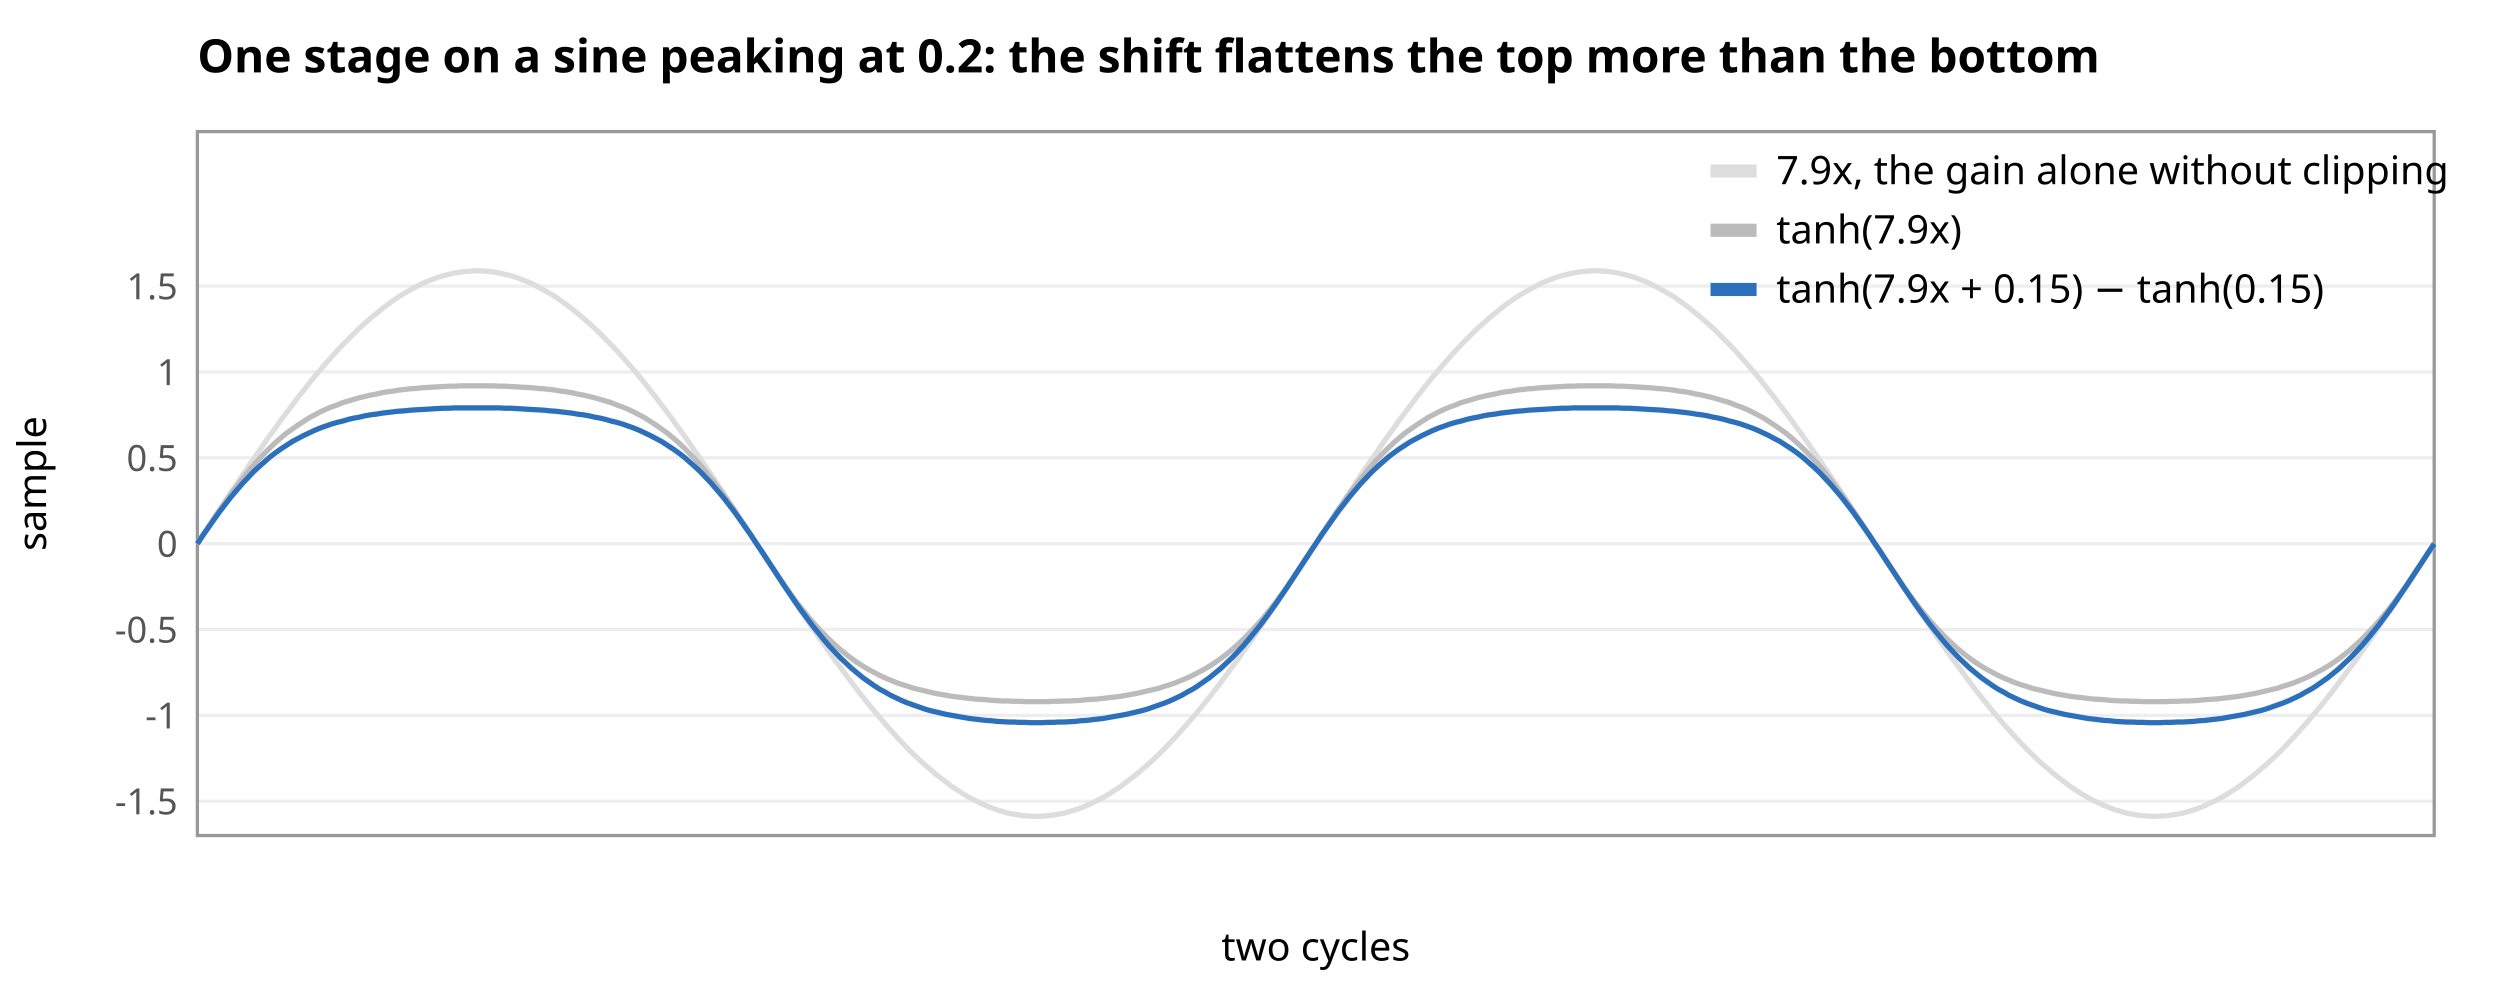
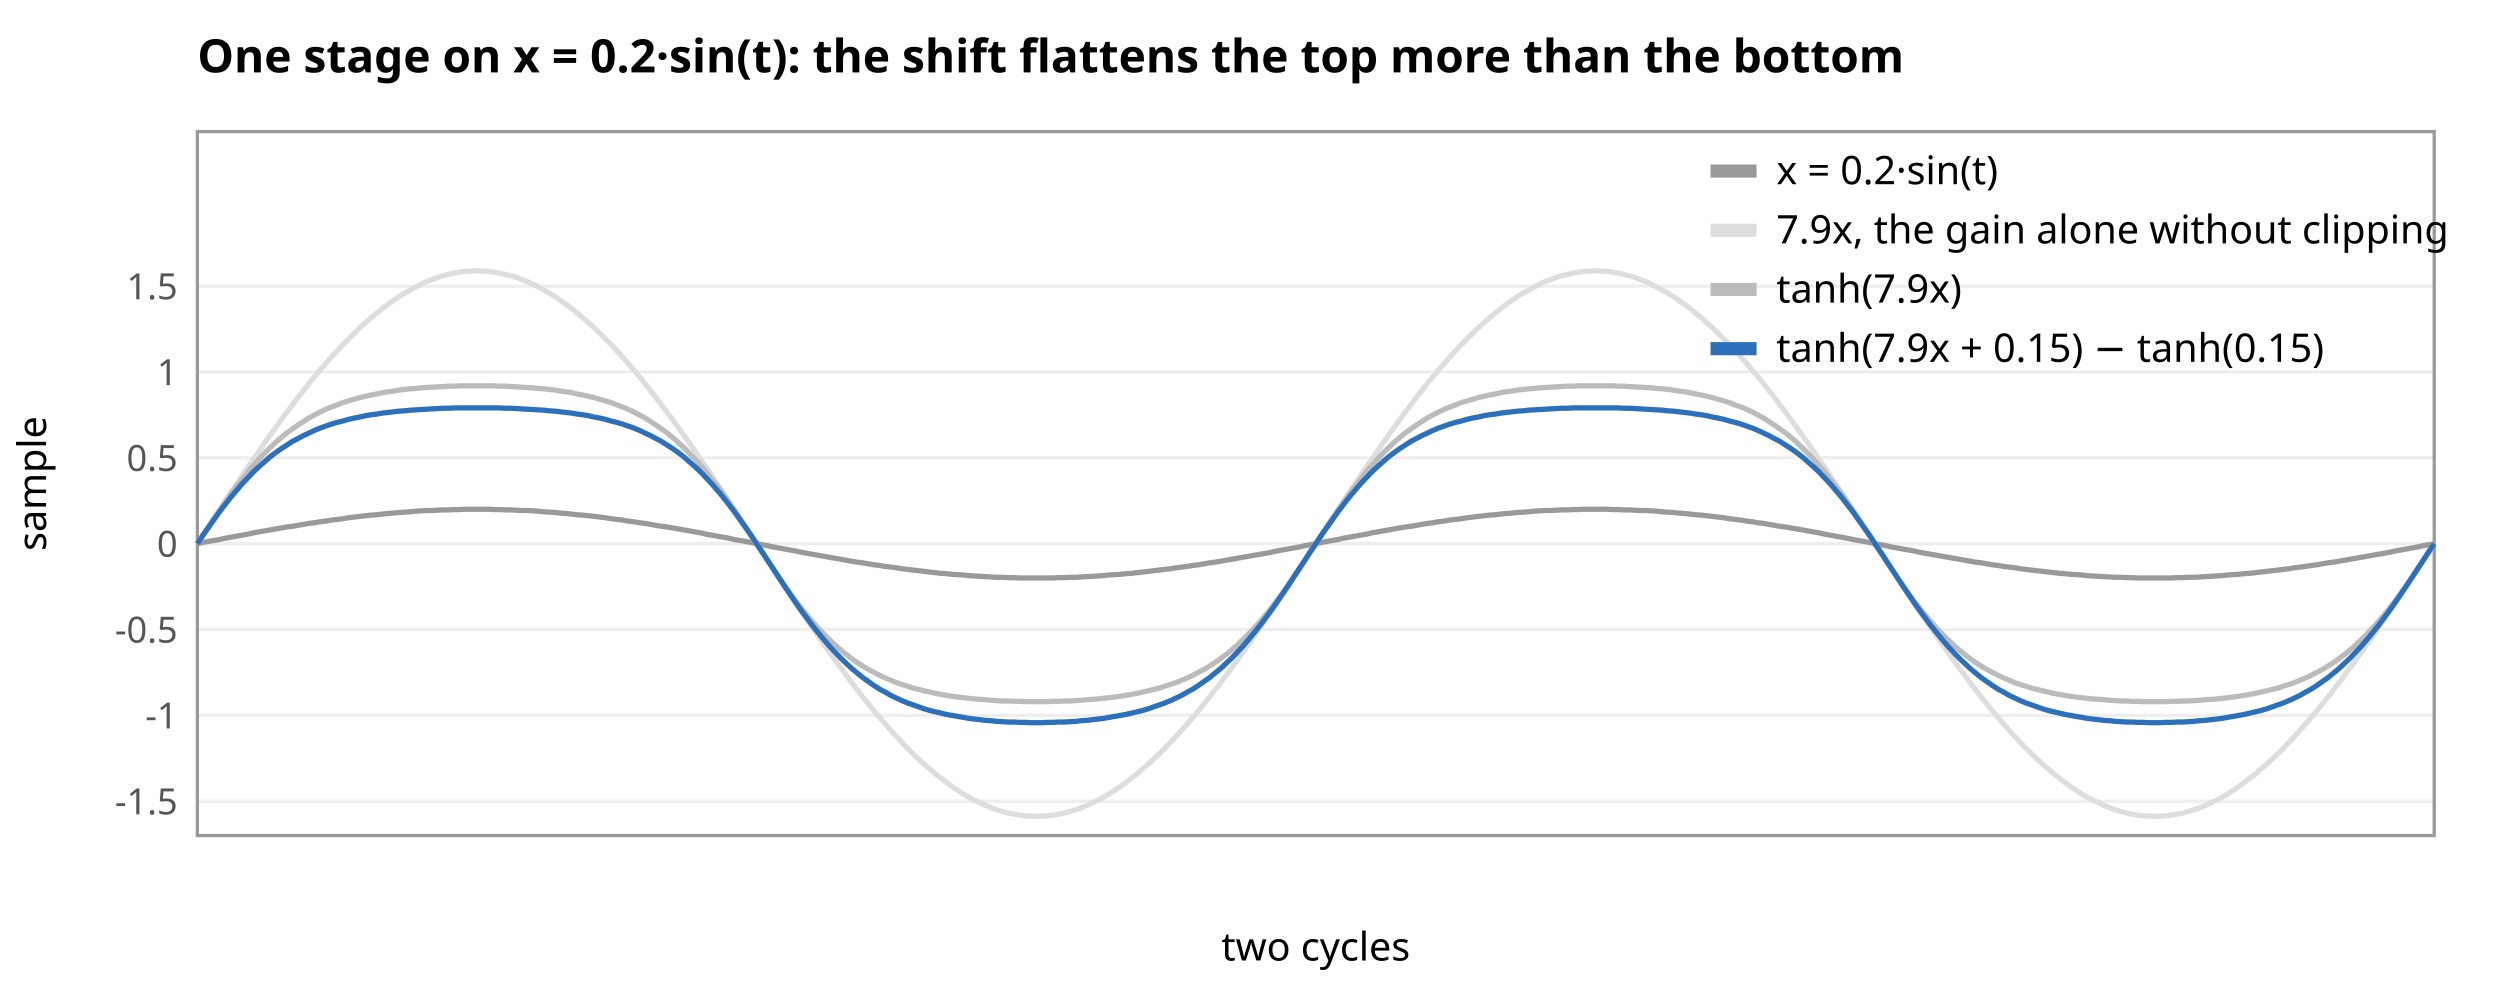
<svg xmlns="http://www.w3.org/2000/svg" width="760" height="300" viewBox="0 0 760 300" font-family="sans-serif">
  <rect width="100%" height="100%" fill="white" />
-   <text x="60" y="22" font-size="14" font-weight="bold">One stage on a sine peaking at 0.2: the shift flattens the top more than the bottom</text>
+   <text x="60" y="22" font-size="14" font-weight="bold">One stage on x = 0.2·sin(t): the shift flattens the top more than the bottom</text>
  <line x1="60" x2="740" y1="243.561" y2="243.561" stroke="#eee" />
  <text x="54" y="247.561" font-size="11" text-anchor="end" fill="#555">-1.5</text>
  <line x1="60" x2="740" y1="217.463" y2="217.463" stroke="#eee" />
  <text x="54" y="221.463" font-size="11" text-anchor="end" fill="#555">-1</text>
  <line x1="60" x2="740" y1="191.366" y2="191.366" stroke="#eee" />
  <text x="54" y="195.366" font-size="11" text-anchor="end" fill="#555">-0.5</text>
  <line x1="60" x2="740" y1="165.268" y2="165.268" stroke="#eee" />
  <text x="54" y="169.268" font-size="11" text-anchor="end" fill="#555">0</text>
  <line x1="60" x2="740" y1="139.171" y2="139.171" stroke="#eee" />
  <text x="54" y="143.171" font-size="11" text-anchor="end" fill="#555">0.5</text>
  <line x1="60" x2="740" y1="113.073" y2="113.073" stroke="#eee" />
  <text x="54" y="117.073" font-size="11" text-anchor="end" fill="#555">1</text>
  <line x1="60" x2="740" y1="86.976" y2="86.976" stroke="#eee" />
  <text x="54" y="90.976" font-size="11" text-anchor="end" fill="#555">1.5</text>
  <rect x="60" y="40" width="680" height="214" fill="none" stroke="#999" />
  <text x="400" y="292" font-size="12" text-anchor="middle">two cycles</text>
  <text x="14" y="147" font-size="12" text-anchor="middle" transform="rotate(-90 14 147)">sample</text>
+   <polyline points="60.0,165.3 61.7,164.9 63.4,164.6 65.1,164.3 66.8,164.0 68.5,163.6 70.2,163.3 71.9,163.0 73.6,162.7 75.3,162.4 77.0,162.0 78.7,161.7 80.4,161.4 82.1,161.1 83.8,160.8 85.5,160.5 87.2,160.2 88.9,160.0 90.6,159.7 92.3,159.4 94.0,159.1 95.7,158.9 97.4,158.6 99.1,158.4 100.8,158.1 102.5,157.9 104.2,157.7 105.9,157.4 107.6,157.2 109.3,157.0 111.0,156.8 112.7,156.6 114.4,156.5 116.1,156.3 117.8,156.1 119.5,156.0 121.2,155.8 122.9,155.7 124.6,155.6 126.3,155.4 128.0,155.3 129.7,155.2 131.4,155.2 133.1,155.1 134.8,155.0 136.5,155.0 138.2,154.9 139.9,154.9 141.6,154.8 143.3,154.8 145.0,154.8 146.7,154.8 148.4,154.8 150.1,154.9 151.8,154.9 153.5,155.0 155.2,155.0 156.9,155.1 158.6,155.2 160.3,155.2 162.0,155.3 163.7,155.4 165.4,155.6 167.1,155.7 168.8,155.8 170.5,156.0 172.2,156.1 173.9,156.3 175.6,156.5 177.3,156.6 179.0,156.8 180.7,157.0 182.4,157.2 184.1,157.4 185.8,157.7 187.5,157.9 189.2,158.1 190.9,158.4 192.6,158.6 194.3,158.9 196.0,159.1 197.7,159.4 199.4,159.7 201.1,160.0 202.8,160.2 204.5,160.5 206.2,160.8 207.9,161.1 209.6,161.4 211.3,161.7 213.0,162.0 214.7,162.4 216.4,162.7 218.1,163.0 219.8,163.3 221.5,163.6 223.2,164.0 224.9,164.3 226.6,164.6 228.3,164.9 230.0,165.3 231.7,165.6 233.4,165.9 235.1,166.3 236.8,166.6 238.5,166.9 240.2,167.2 241.9,167.5 243.6,167.9 245.3,168.2 247.0,168.5 248.7,168.8 250.4,169.1 252.1,169.4 253.8,169.7 255.5,170.0 257.2,170.3 258.9,170.6 260.6,170.9 262.3,171.1 264.0,171.4 265.7,171.7 267.4,171.9 269.1,172.2 270.8,172.4 272.5,172.6 274.2,172.9 275.9,173.1 277.6,173.3 279.3,173.5 281.0,173.7 282.7,173.9 284.4,174.1 286.1,174.3 287.8,174.4 289.5,174.6 291.2,174.7 292.9,174.8 294.6,175.0 296.3,175.1 298.0,175.2 299.7,175.3 301.4,175.4 303.1,175.5 304.8,175.5 306.5,175.6 308.2,175.6 309.9,175.7 311.6,175.7 313.3,175.7 315.0,175.7 316.7,175.7 318.4,175.7 320.1,175.7 321.8,175.6 323.5,175.6 325.2,175.5 326.9,175.5 328.6,175.4 330.3,175.3 332.0,175.2 333.7,175.1 335.4,175.0 337.1,174.8 338.8,174.7 340.5,174.6 342.2,174.4 343.9,174.3 345.6,174.1 347.3,173.9 349.0,173.7 350.7,173.5 352.4,173.3 354.1,173.1 355.8,172.9 357.5,172.6 359.2,172.4 360.9,172.2 362.6,171.9 364.3,171.7 366.0,171.4 367.7,171.1 369.4,170.9 371.1,170.6 372.8,170.3 374.5,170.0 376.2,169.7 377.9,169.4 379.6,169.1 381.3,168.8 383.0,168.5 384.7,168.2 386.4,167.9 388.1,167.5 389.8,167.2 391.5,166.9 393.2,166.6 394.9,166.3 396.6,165.9 398.3,165.6 400.0,165.3 401.7,164.9 403.4,164.6 405.1,164.3 406.8,164.0 408.5,163.6 410.2,163.3 411.9,163.0 413.6,162.7 415.3,162.4 417.0,162.0 418.7,161.7 420.4,161.4 422.1,161.1 423.8,160.8 425.5,160.5 427.2,160.2 428.9,160.0 430.6,159.7 432.3,159.4 434.0,159.1 435.7,158.9 437.4,158.6 439.1,158.4 440.8,158.1 442.5,157.9 444.2,157.7 445.9,157.4 447.6,157.2 449.3,157.0 451.0,156.8 452.7,156.6 454.4,156.5 456.1,156.3 457.8,156.1 459.5,156.0 461.2,155.8 462.9,155.7 464.6,155.6 466.3,155.4 468.0,155.3 469.7,155.2 471.4,155.2 473.1,155.1 474.8,155.0 476.5,155.0 478.2,154.9 479.9,154.9 481.6,154.8 483.3,154.8 485.0,154.8 486.7,154.8 488.4,154.8 490.1,154.9 491.8,154.9 493.5,155.0 495.2,155.0 496.9,155.1 498.6,155.2 500.3,155.2 502.0,155.3 503.7,155.4 505.4,155.6 507.1,155.7 508.8,155.8 510.5,156.0 512.2,156.1 513.9,156.3 515.6,156.5 517.3,156.6 519.0,156.8 520.7,157.0 522.4,157.2 524.1,157.4 525.8,157.7 527.5,157.9 529.2,158.1 530.9,158.4 532.6,158.6 534.3,158.9 536.0,159.1 537.7,159.4 539.4,159.7 541.1,160.0 542.8,160.2 544.5,160.5 546.2,160.8 547.9,161.1 549.6,161.4 551.3,161.7 553.0,162.0 554.7,162.4 556.4,162.7 558.1,163.0 559.8,163.3 561.5,163.6 563.2,164.0 564.9,164.3 566.6,164.6 568.3,164.9 570.0,165.3 571.7,165.6 573.4,165.9 575.1,166.3 576.8,166.6 578.5,166.9 580.2,167.2 581.9,167.5 583.6,167.9 585.3,168.2 587.0,168.5 588.7,168.8 590.4,169.1 592.1,169.4 593.8,169.7 595.5,170.0 597.2,170.3 598.9,170.6 600.6,170.9 602.3,171.1 604.0,171.4 605.7,171.7 607.4,171.9 609.1,172.2 610.8,172.4 612.5,172.6 614.2,172.9 615.9,173.1 617.6,173.3 619.3,173.5 621.0,173.7 622.7,173.9 624.4,174.1 626.1,174.3 627.8,174.4 629.5,174.6 631.2,174.7 632.9,174.8 634.6,175.0 636.3,175.1 638.0,175.2 639.7,175.3 641.4,175.4 643.1,175.5 644.8,175.5 646.5,175.6 648.2,175.6 649.9,175.7 651.6,175.7 653.3,175.7 655.0,175.7 656.7,175.7 658.4,175.7 660.1,175.7 661.8,175.6 663.5,175.6 665.2,175.5 666.9,175.5 668.6,175.4 670.3,175.3 672.0,175.2 673.7,175.1 675.4,175.0 677.1,174.8 678.8,174.7 680.5,174.6 682.2,174.4 683.9,174.3 685.6,174.1 687.3,173.9 689.0,173.7 690.7,173.5 692.4,173.3 694.1,173.1 695.8,172.9 697.5,172.6 699.2,172.4 700.9,172.2 702.6,171.9 704.3,171.7 706.0,171.4 707.7,171.1 709.4,170.9 711.1,170.6 712.8,170.3 714.5,170.0 716.2,169.7 717.9,169.4 719.6,169.1 721.3,168.8 723.0,168.5 724.7,168.2 726.4,167.9 728.1,167.5 729.8,167.2 731.5,166.9 733.2,166.6 734.9,166.3 736.6,165.9 738.3,165.6 740.0,165.3" fill="none" stroke="#999" stroke-width="1.6" />
+   <rect x="520" y="50" width="14" height="4" fill="#999" />
+   <text x="540" y="56" font-size="12">x = 0.2·sin(t)</text>
  <polyline points="60.0,165.3 61.7,162.7 63.4,160.1 65.1,157.5 66.8,154.9 68.5,152.3 70.2,149.7 71.9,147.2 73.6,144.6 75.3,142.1 77.0,139.6 78.7,137.2 80.4,134.7 82.1,132.3 83.8,130.0 85.5,127.6 87.2,125.3 88.9,123.1 90.6,120.8 92.3,118.7 94.0,116.5 95.7,114.4 97.4,112.4 99.1,110.4 100.8,108.5 102.5,106.6 104.2,104.8 105.9,103.1 107.6,101.4 109.3,99.7 111.0,98.2 112.7,96.7 114.4,95.3 116.1,93.9 117.8,92.6 119.5,91.4 121.2,90.2 122.9,89.2 124.6,88.2 126.3,87.3 128.0,86.4 129.7,85.6 131.4,85.0 133.1,84.3 134.8,83.8 136.5,83.4 138.2,83.0 139.9,82.7 141.6,82.5 143.3,82.4 145.0,82.3 146.7,82.4 148.4,82.5 150.1,82.7 151.8,83.0 153.5,83.4 155.2,83.8 156.9,84.3 158.6,85.0 160.3,85.6 162.0,86.4 163.7,87.3 165.4,88.2 167.1,89.2 168.8,90.2 170.5,91.4 172.2,92.6 173.9,93.9 175.6,95.3 177.3,96.7 179.0,98.2 180.7,99.7 182.4,101.4 184.1,103.1 185.8,104.8 187.5,106.6 189.2,108.5 190.9,110.4 192.6,112.4 194.3,114.4 196.0,116.5 197.7,118.7 199.4,120.8 201.1,123.1 202.8,125.3 204.5,127.6 206.2,130.0 207.9,132.3 209.6,134.7 211.3,137.2 213.0,139.6 214.7,142.1 216.4,144.6 218.1,147.2 219.8,149.7 221.5,152.3 223.2,154.9 224.9,157.5 226.6,160.1 228.3,162.7 230.0,165.3 231.7,167.9 233.4,170.5 235.1,173.1 236.8,175.7 238.5,178.2 240.2,180.8 241.9,183.4 243.6,185.9 245.3,188.4 247.0,190.9 248.7,193.4 250.4,195.8 252.1,198.2 253.8,200.6 255.5,202.9 257.2,205.2 258.9,207.5 260.6,209.7 262.3,211.9 264.0,214.0 265.7,216.1 267.4,218.1 269.1,220.1 270.8,222.0 272.5,223.9 274.2,225.7 275.9,227.5 277.6,229.2 279.3,230.8 281.0,232.4 282.7,233.8 284.4,235.3 286.1,236.6 287.8,237.9 289.5,239.2 291.2,240.3 292.9,241.4 294.6,242.4 296.3,243.3 298.0,244.1 299.7,244.9 301.4,245.6 303.1,246.2 304.8,246.7 306.5,247.2 308.2,247.5 309.9,247.8 311.6,248.0 313.3,248.1 315.0,248.2 316.7,248.1 318.4,248.0 320.1,247.8 321.8,247.5 323.5,247.2 325.2,246.7 326.9,246.2 328.6,245.6 330.3,244.9 332.0,244.1 333.7,243.3 335.4,242.4 337.1,241.4 338.8,240.3 340.5,239.2 342.2,237.9 343.9,236.6 345.6,235.3 347.3,233.8 349.0,232.4 350.7,230.8 352.4,229.2 354.1,227.5 355.8,225.7 357.5,223.9 359.2,222.0 360.9,220.1 362.6,218.1 364.3,216.1 366.0,214.0 367.7,211.9 369.4,209.7 371.1,207.5 372.8,205.2 374.5,202.9 376.2,200.6 377.9,198.2 379.6,195.8 381.3,193.4 383.0,190.9 384.7,188.4 386.4,185.9 388.1,183.4 389.8,180.8 391.5,178.2 393.2,175.7 394.9,173.1 396.6,170.5 398.3,167.9 400.0,165.3 401.7,162.7 403.4,160.1 405.1,157.5 406.8,154.9 408.5,152.3 410.2,149.7 411.9,147.2 413.6,144.6 415.3,142.1 417.0,139.6 418.7,137.2 420.4,134.7 422.1,132.3 423.8,130.0 425.5,127.6 427.2,125.3 428.9,123.1 430.6,120.8 432.3,118.7 434.0,116.5 435.7,114.4 437.4,112.4 439.1,110.4 440.8,108.5 442.5,106.6 444.2,104.8 445.9,103.1 447.6,101.4 449.3,99.7 451.0,98.2 452.7,96.7 454.4,95.3 456.1,93.9 457.8,92.6 459.5,91.4 461.2,90.2 462.9,89.2 464.6,88.2 466.3,87.3 468.0,86.4 469.7,85.6 471.4,85.0 473.1,84.3 474.8,83.8 476.5,83.4 478.2,83.0 479.9,82.7 481.6,82.5 483.3,82.4 485.0,82.3 486.7,82.4 488.4,82.5 490.1,82.7 491.8,83.0 493.5,83.4 495.2,83.8 496.9,84.3 498.6,85.0 500.3,85.6 502.0,86.4 503.7,87.3 505.4,88.2 507.1,89.2 508.8,90.2 510.5,91.4 512.2,92.6 513.9,93.9 515.6,95.3 517.3,96.7 519.0,98.2 520.7,99.7 522.4,101.4 524.1,103.1 525.8,104.8 527.5,106.6 529.2,108.5 530.9,110.4 532.6,112.4 534.3,114.4 536.0,116.5 537.7,118.7 539.4,120.8 541.1,123.1 542.8,125.3 544.5,127.6 546.2,130.0 547.9,132.3 549.6,134.7 551.3,137.2 553.0,139.6 554.7,142.1 556.4,144.6 558.1,147.2 559.8,149.7 561.5,152.3 563.2,154.9 564.9,157.5 566.6,160.1 568.3,162.7 570.0,165.3 571.7,167.9 573.4,170.5 575.1,173.1 576.8,175.7 578.5,178.2 580.2,180.8 581.9,183.4 583.6,185.9 585.3,188.4 587.0,190.9 588.7,193.4 590.4,195.8 592.1,198.2 593.8,200.6 595.5,202.9 597.2,205.2 598.9,207.5 600.6,209.7 602.3,211.9 604.0,214.0 605.7,216.1 607.4,218.1 609.1,220.1 610.8,222.0 612.5,223.9 614.2,225.7 615.9,227.5 617.6,229.2 619.3,230.8 621.0,232.4 622.7,233.8 624.4,235.3 626.1,236.6 627.8,237.9 629.5,239.2 631.2,240.3 632.9,241.4 634.6,242.4 636.3,243.3 638.0,244.1 639.7,244.9 641.4,245.6 643.1,246.2 644.8,246.7 646.5,247.2 648.2,247.5 649.9,247.8 651.6,248.0 653.3,248.1 655.0,248.2 656.7,248.1 658.4,248.0 660.1,247.8 661.8,247.5 663.5,247.2 665.2,246.7 666.9,246.2 668.6,245.6 670.3,244.9 672.0,244.1 673.7,243.3 675.4,242.4 677.1,241.4 678.8,240.3 680.5,239.2 682.2,237.9 683.9,236.6 685.6,235.3 687.3,233.8 689.0,232.4 690.7,230.8 692.4,229.2 694.1,227.5 695.8,225.7 697.5,223.9 699.2,222.0 700.9,220.1 702.6,218.1 704.3,216.1 706.0,214.0 707.7,211.9 709.4,209.7 711.1,207.5 712.8,205.2 714.5,202.9 716.2,200.6 717.9,198.2 719.6,195.8 721.3,193.4 723.0,190.9 724.7,188.4 726.4,185.9 728.1,183.4 729.8,180.8 731.5,178.2 733.2,175.7 734.9,173.1 736.6,170.5 738.3,167.9 740.0,165.3" fill="none" stroke="#ddd" stroke-width="1.6" />
-   <rect x="520" y="50" width="14" height="4" fill="#ddd" />
-   <text x="540" y="56" font-size="12">7.9x, the gain alone without clipping</text>
+   <rect x="520" y="68" width="14" height="4" fill="#ddd" />
+   <text x="540" y="74" font-size="12">7.9x, the gain alone without clipping</text>
  <polyline points="60.0,165.3 61.7,162.7 63.4,160.1 65.1,157.5 66.8,155.0 68.5,152.6 70.2,150.2 71.9,147.9 73.6,145.7 75.3,143.5 77.0,141.5 78.7,139.6 80.4,137.8 82.1,136.1 83.8,134.5 85.5,133.0 87.2,131.6 88.9,130.4 90.6,129.2 92.3,128.1 94.0,127.0 95.7,126.1 97.4,125.2 99.1,124.4 100.8,123.7 102.5,123.1 104.2,122.4 105.9,121.9 107.6,121.4 109.3,120.9 111.0,120.5 112.7,120.1 114.4,119.8 116.1,119.4 117.8,119.1 119.5,118.9 121.2,118.6 122.9,118.4 124.6,118.2 126.3,118.1 128.0,117.9 129.7,117.8 131.4,117.7 133.1,117.6 134.8,117.5 136.5,117.4 138.2,117.4 139.9,117.3 141.6,117.3 143.3,117.3 145.0,117.3 146.7,117.3 148.4,117.3 150.1,117.3 151.8,117.4 153.5,117.4 155.2,117.5 156.9,117.6 158.6,117.7 160.3,117.8 162.0,117.9 163.7,118.1 165.4,118.2 167.1,118.4 168.8,118.6 170.5,118.9 172.2,119.1 173.9,119.4 175.6,119.8 177.3,120.1 179.0,120.5 180.7,120.9 182.4,121.4 184.1,121.9 185.8,122.4 187.5,123.1 189.2,123.7 190.9,124.4 192.6,125.2 194.3,126.1 196.0,127.0 197.7,128.1 199.4,129.2 201.1,130.4 202.8,131.6 204.5,133.0 206.2,134.5 207.9,136.1 209.6,137.8 211.3,139.6 213.0,141.5 214.7,143.5 216.4,145.7 218.1,147.9 219.8,150.2 221.5,152.6 223.2,155.0 224.9,157.5 226.6,160.1 228.3,162.7 230.0,165.3 231.7,167.9 233.4,170.5 235.1,173.0 236.8,175.5 238.5,178.0 240.2,180.4 241.9,182.7 243.6,184.9 245.3,187.0 247.0,189.0 248.7,190.9 250.4,192.7 252.1,194.4 253.8,196.0 255.5,197.5 257.2,198.9 258.9,200.2 260.6,201.4 262.3,202.5 264.0,203.5 265.7,204.4 267.4,205.3 269.1,206.1 270.8,206.8 272.5,207.5 274.2,208.1 275.9,208.6 277.6,209.2 279.3,209.6 281.0,210.0 282.7,210.4 284.4,210.8 286.1,211.1 287.8,211.4 289.5,211.7 291.2,211.9 292.9,212.1 294.6,212.3 296.3,212.5 298.0,212.6 299.7,212.7 301.4,212.9 303.1,213.0 304.8,213.1 306.5,213.1 308.2,213.2 309.9,213.2 311.6,213.3 313.3,213.3 315.0,213.3 316.7,213.3 318.4,213.3 320.1,213.2 321.8,213.2 323.5,213.1 325.2,213.1 326.9,213.0 328.6,212.9 330.3,212.7 332.0,212.6 333.7,212.5 335.4,212.3 337.1,212.1 338.8,211.9 340.5,211.7 342.2,211.4 343.9,211.1 345.6,210.8 347.3,210.4 349.0,210.0 350.7,209.6 352.4,209.2 354.1,208.6 355.8,208.1 357.5,207.5 359.2,206.8 360.9,206.1 362.6,205.3 364.3,204.4 366.0,203.5 367.7,202.5 369.4,201.4 371.1,200.2 372.8,198.9 374.5,197.5 376.2,196.0 377.9,194.4 379.6,192.7 381.3,190.9 383.0,189.0 384.7,187.0 386.4,184.9 388.1,182.7 389.8,180.4 391.5,178.0 393.2,175.5 394.9,173.0 396.6,170.5 398.3,167.9 400.0,165.3 401.7,162.7 403.4,160.1 405.1,157.5 406.8,155.0 408.5,152.6 410.2,150.2 411.9,147.9 413.6,145.7 415.3,143.5 417.0,141.5 418.7,139.6 420.4,137.8 422.1,136.1 423.8,134.5 425.5,133.0 427.2,131.6 428.9,130.4 430.6,129.2 432.3,128.1 434.0,127.0 435.7,126.1 437.4,125.2 439.1,124.4 440.8,123.7 442.5,123.1 444.2,122.4 445.9,121.9 447.6,121.4 449.3,120.9 451.0,120.5 452.7,120.1 454.4,119.8 456.1,119.4 457.8,119.1 459.5,118.9 461.2,118.6 462.9,118.4 464.6,118.2 466.3,118.1 468.0,117.9 469.7,117.8 471.4,117.7 473.1,117.6 474.8,117.5 476.5,117.4 478.2,117.4 479.9,117.3 481.6,117.3 483.3,117.3 485.0,117.3 486.7,117.3 488.4,117.3 490.1,117.3 491.8,117.4 493.5,117.4 495.2,117.5 496.9,117.6 498.6,117.7 500.3,117.8 502.0,117.9 503.7,118.1 505.4,118.2 507.1,118.4 508.8,118.6 510.5,118.9 512.2,119.1 513.9,119.4 515.6,119.8 517.3,120.1 519.0,120.5 520.7,120.9 522.4,121.4 524.1,121.9 525.8,122.4 527.5,123.1 529.2,123.7 530.9,124.4 532.6,125.2 534.3,126.1 536.0,127.0 537.7,128.1 539.4,129.2 541.1,130.4 542.8,131.6 544.5,133.0 546.2,134.5 547.9,136.1 549.6,137.8 551.3,139.6 553.0,141.5 554.7,143.5 556.4,145.7 558.1,147.9 559.8,150.2 561.5,152.6 563.2,155.0 564.9,157.5 566.6,160.1 568.3,162.7 570.0,165.3 571.7,167.9 573.4,170.5 575.1,173.0 576.8,175.5 578.5,178.0 580.2,180.4 581.9,182.7 583.6,184.9 585.3,187.0 587.0,189.0 588.7,190.9 590.4,192.7 592.1,194.4 593.8,196.0 595.5,197.5 597.2,198.9 598.9,200.2 600.6,201.4 602.3,202.5 604.0,203.5 605.7,204.4 607.4,205.3 609.1,206.1 610.8,206.8 612.5,207.5 614.2,208.1 615.9,208.6 617.6,209.2 619.3,209.6 621.0,210.0 622.7,210.4 624.4,210.8 626.1,211.1 627.8,211.4 629.5,211.7 631.2,211.9 632.9,212.1 634.6,212.3 636.3,212.5 638.0,212.6 639.7,212.7 641.4,212.9 643.1,213.0 644.8,213.1 646.5,213.1 648.2,213.2 649.9,213.2 651.6,213.3 653.3,213.3 655.0,213.3 656.7,213.3 658.4,213.3 660.1,213.2 661.8,213.2 663.5,213.1 665.2,213.1 666.9,213.0 668.6,212.9 670.3,212.7 672.0,212.6 673.7,212.5 675.4,212.3 677.1,212.1 678.8,211.9 680.5,211.7 682.2,211.4 683.9,211.1 685.6,210.8 687.3,210.4 689.0,210.0 690.7,209.6 692.4,209.2 694.1,208.6 695.8,208.1 697.5,207.5 699.2,206.8 700.9,206.1 702.6,205.3 704.3,204.4 706.0,203.5 707.7,202.5 709.4,201.4 711.1,200.2 712.8,198.9 714.5,197.5 716.2,196.0 717.9,194.4 719.6,192.7 721.3,190.9 723.0,189.0 724.7,187.0 726.4,184.9 728.1,182.7 729.8,180.4 731.5,178.0 733.2,175.5 734.9,173.0 736.6,170.5 738.3,167.9 740.0,165.3" fill="none" stroke="#bbb" stroke-width="1.6" />
-   <rect x="520" y="68" width="14" height="4" fill="#bbb" />
-   <text x="540" y="74" font-size="12">tanh(7.9x)</text>
+   <rect x="520" y="86" width="14" height="4" fill="#bbb" />
+   <text x="540" y="92" font-size="12">tanh(7.9x)</text>
  <polyline points="60.0,165.3 61.7,162.7 63.4,160.3 65.1,157.9 66.8,155.5 68.5,153.3 70.2,151.1 71.9,149.1 73.6,147.1 75.3,145.3 77.0,143.5 78.7,141.9 80.4,140.4 82.1,138.9 83.8,137.6 85.5,136.4 87.2,135.3 88.9,134.2 90.6,133.3 92.3,132.4 94.0,131.6 95.7,130.8 97.4,130.1 99.1,129.5 100.8,128.9 102.5,128.4 104.2,128.0 105.9,127.5 107.6,127.1 109.3,126.8 111.0,126.4 112.7,126.1 114.4,125.9 116.1,125.6 117.8,125.4 119.5,125.2 121.2,125.0 122.9,124.9 124.6,124.7 126.3,124.6 128.0,124.5 129.7,124.4 131.4,124.3 133.1,124.2 134.8,124.1 136.5,124.1 138.2,124.0 139.9,124.0 141.6,124.0 143.3,124.0 145.0,124.0 146.7,124.0 148.4,124.0 150.1,124.0 151.8,124.0 153.5,124.1 155.2,124.1 156.9,124.2 158.6,124.3 160.3,124.4 162.0,124.5 163.7,124.6 165.4,124.7 167.1,124.9 168.8,125.0 170.5,125.2 172.2,125.4 173.9,125.6 175.6,125.9 177.3,126.1 179.0,126.4 180.7,126.8 182.4,127.1 184.1,127.5 185.8,128.0 187.5,128.4 189.2,128.9 190.9,129.5 192.6,130.1 194.3,130.8 196.0,131.6 197.7,132.4 199.4,133.3 201.1,134.2 202.8,135.3 204.5,136.4 206.2,137.6 207.9,138.9 209.6,140.4 211.3,141.9 213.0,143.5 214.7,145.3 216.4,147.1 218.1,149.1 219.8,151.1 221.5,153.3 223.2,155.5 224.9,157.9 226.6,160.3 228.3,162.7 230.0,165.3 231.7,167.8 233.4,170.4 235.1,173.0 236.8,175.6 238.5,178.2 240.2,180.7 241.9,183.2 243.6,185.6 245.3,187.9 247.0,190.2 248.7,192.3 250.4,194.4 252.1,196.4 253.8,198.2 255.5,200.0 257.2,201.6 258.9,203.2 260.6,204.6 262.3,206.0 264.0,207.2 265.7,208.4 267.4,209.5 269.1,210.4 270.8,211.4 272.5,212.2 274.2,213.0 275.9,213.7 277.6,214.3 279.3,214.9 281.0,215.5 282.7,216.0 284.4,216.4 286.1,216.8 287.8,217.2 289.5,217.5 291.2,217.8 292.9,218.1 294.6,218.4 296.3,218.6 298.0,218.8 299.7,219.0 301.4,219.1 303.1,219.3 304.8,219.4 306.5,219.5 308.2,219.5 309.9,219.6 311.6,219.6 313.3,219.7 315.0,219.7 316.7,219.7 318.4,219.6 320.1,219.6 321.8,219.5 323.5,219.5 325.2,219.4 326.9,219.3 328.6,219.1 330.3,219.0 332.0,218.8 333.7,218.6 335.4,218.4 337.1,218.1 338.8,217.8 340.5,217.5 342.2,217.2 343.9,216.8 345.6,216.4 347.3,216.0 349.0,215.5 350.7,214.9 352.4,214.3 354.1,213.7 355.8,213.0 357.5,212.2 359.2,211.4 360.9,210.4 362.6,209.5 364.3,208.4 366.0,207.2 367.7,206.0 369.4,204.6 371.1,203.2 372.8,201.6 374.5,200.0 376.2,198.2 377.9,196.4 379.6,194.4 381.3,192.3 383.0,190.2 384.7,187.9 386.4,185.6 388.1,183.2 389.8,180.7 391.5,178.2 393.2,175.6 394.9,173.0 396.6,170.4 398.3,167.8 400.0,165.3 401.7,162.7 403.4,160.3 405.1,157.9 406.8,155.5 408.5,153.3 410.2,151.1 411.9,149.1 413.6,147.1 415.3,145.3 417.0,143.5 418.7,141.9 420.4,140.4 422.1,138.9 423.8,137.6 425.5,136.4 427.2,135.3 428.9,134.2 430.6,133.3 432.3,132.4 434.0,131.6 435.7,130.8 437.4,130.1 439.1,129.5 440.8,128.9 442.5,128.4 444.2,128.0 445.9,127.5 447.6,127.1 449.3,126.8 451.0,126.4 452.7,126.1 454.4,125.9 456.1,125.6 457.8,125.4 459.5,125.2 461.2,125.0 462.9,124.9 464.6,124.7 466.3,124.6 468.0,124.5 469.7,124.4 471.4,124.3 473.1,124.2 474.8,124.1 476.5,124.1 478.2,124.0 479.9,124.0 481.6,124.0 483.3,124.0 485.0,124.0 486.7,124.0 488.4,124.0 490.1,124.0 491.8,124.0 493.5,124.1 495.2,124.1 496.9,124.2 498.6,124.3 500.3,124.4 502.0,124.5 503.7,124.6 505.4,124.7 507.1,124.9 508.8,125.0 510.5,125.2 512.2,125.4 513.9,125.6 515.6,125.9 517.3,126.1 519.0,126.4 520.7,126.8 522.4,127.1 524.1,127.5 525.8,128.0 527.5,128.4 529.2,128.9 530.9,129.5 532.6,130.1 534.3,130.8 536.0,131.6 537.7,132.4 539.4,133.3 541.1,134.2 542.8,135.3 544.5,136.4 546.2,137.6 547.9,138.9 549.6,140.4 551.3,141.9 553.0,143.5 554.7,145.3 556.4,147.1 558.1,149.1 559.8,151.1 561.5,153.3 563.2,155.5 564.9,157.9 566.6,160.3 568.3,162.7 570.0,165.3 571.7,167.8 573.4,170.4 575.1,173.0 576.8,175.6 578.5,178.2 580.2,180.7 581.9,183.2 583.6,185.6 585.3,187.9 587.0,190.2 588.7,192.3 590.4,194.4 592.1,196.4 593.8,198.2 595.5,200.0 597.2,201.6 598.9,203.2 600.6,204.6 602.3,206.0 604.0,207.2 605.7,208.4 607.4,209.5 609.1,210.4 610.8,211.4 612.5,212.2 614.2,213.0 615.9,213.7 617.6,214.3 619.3,214.9 621.0,215.5 622.7,216.0 624.4,216.4 626.1,216.8 627.8,217.2 629.5,217.5 631.2,217.8 632.9,218.1 634.6,218.4 636.3,218.6 638.0,218.8 639.7,219.0 641.4,219.1 643.1,219.3 644.8,219.4 646.5,219.5 648.2,219.5 649.9,219.6 651.6,219.6 653.3,219.7 655.0,219.7 656.7,219.7 658.4,219.6 660.1,219.6 661.8,219.5 663.5,219.5 665.2,219.4 666.9,219.3 668.6,219.1 670.3,219.0 672.0,218.8 673.7,218.6 675.4,218.4 677.1,218.1 678.8,217.8 680.5,217.5 682.2,217.2 683.9,216.8 685.6,216.4 687.3,216.0 689.0,215.5 690.7,214.9 692.4,214.3 694.1,213.7 695.8,213.0 697.5,212.2 699.2,211.4 700.9,210.4 702.6,209.5 704.3,208.4 706.0,207.2 707.7,206.0 709.4,204.6 711.1,203.2 712.8,201.6 714.5,200.0 716.2,198.2 717.9,196.4 719.6,194.4 721.3,192.3 723.0,190.2 724.7,187.9 726.4,185.6 728.1,183.2 729.8,180.7 731.5,178.2 733.2,175.6 734.9,173.0 736.6,170.4 738.3,167.8 740.0,165.3" fill="none" stroke="#2c6fbb" stroke-width="1.6" />
-   <rect x="520" y="86" width="14" height="4" fill="#2c6fbb" />
-   <text x="540" y="92" font-size="12">tanh(7.9x + 0.15) − tanh(0.15)</text>
+   <rect x="520" y="104" width="14" height="4" fill="#2c6fbb" />
+   <text x="540" y="110" font-size="12">tanh(7.9x + 0.15) − tanh(0.15)</text>
</svg>
